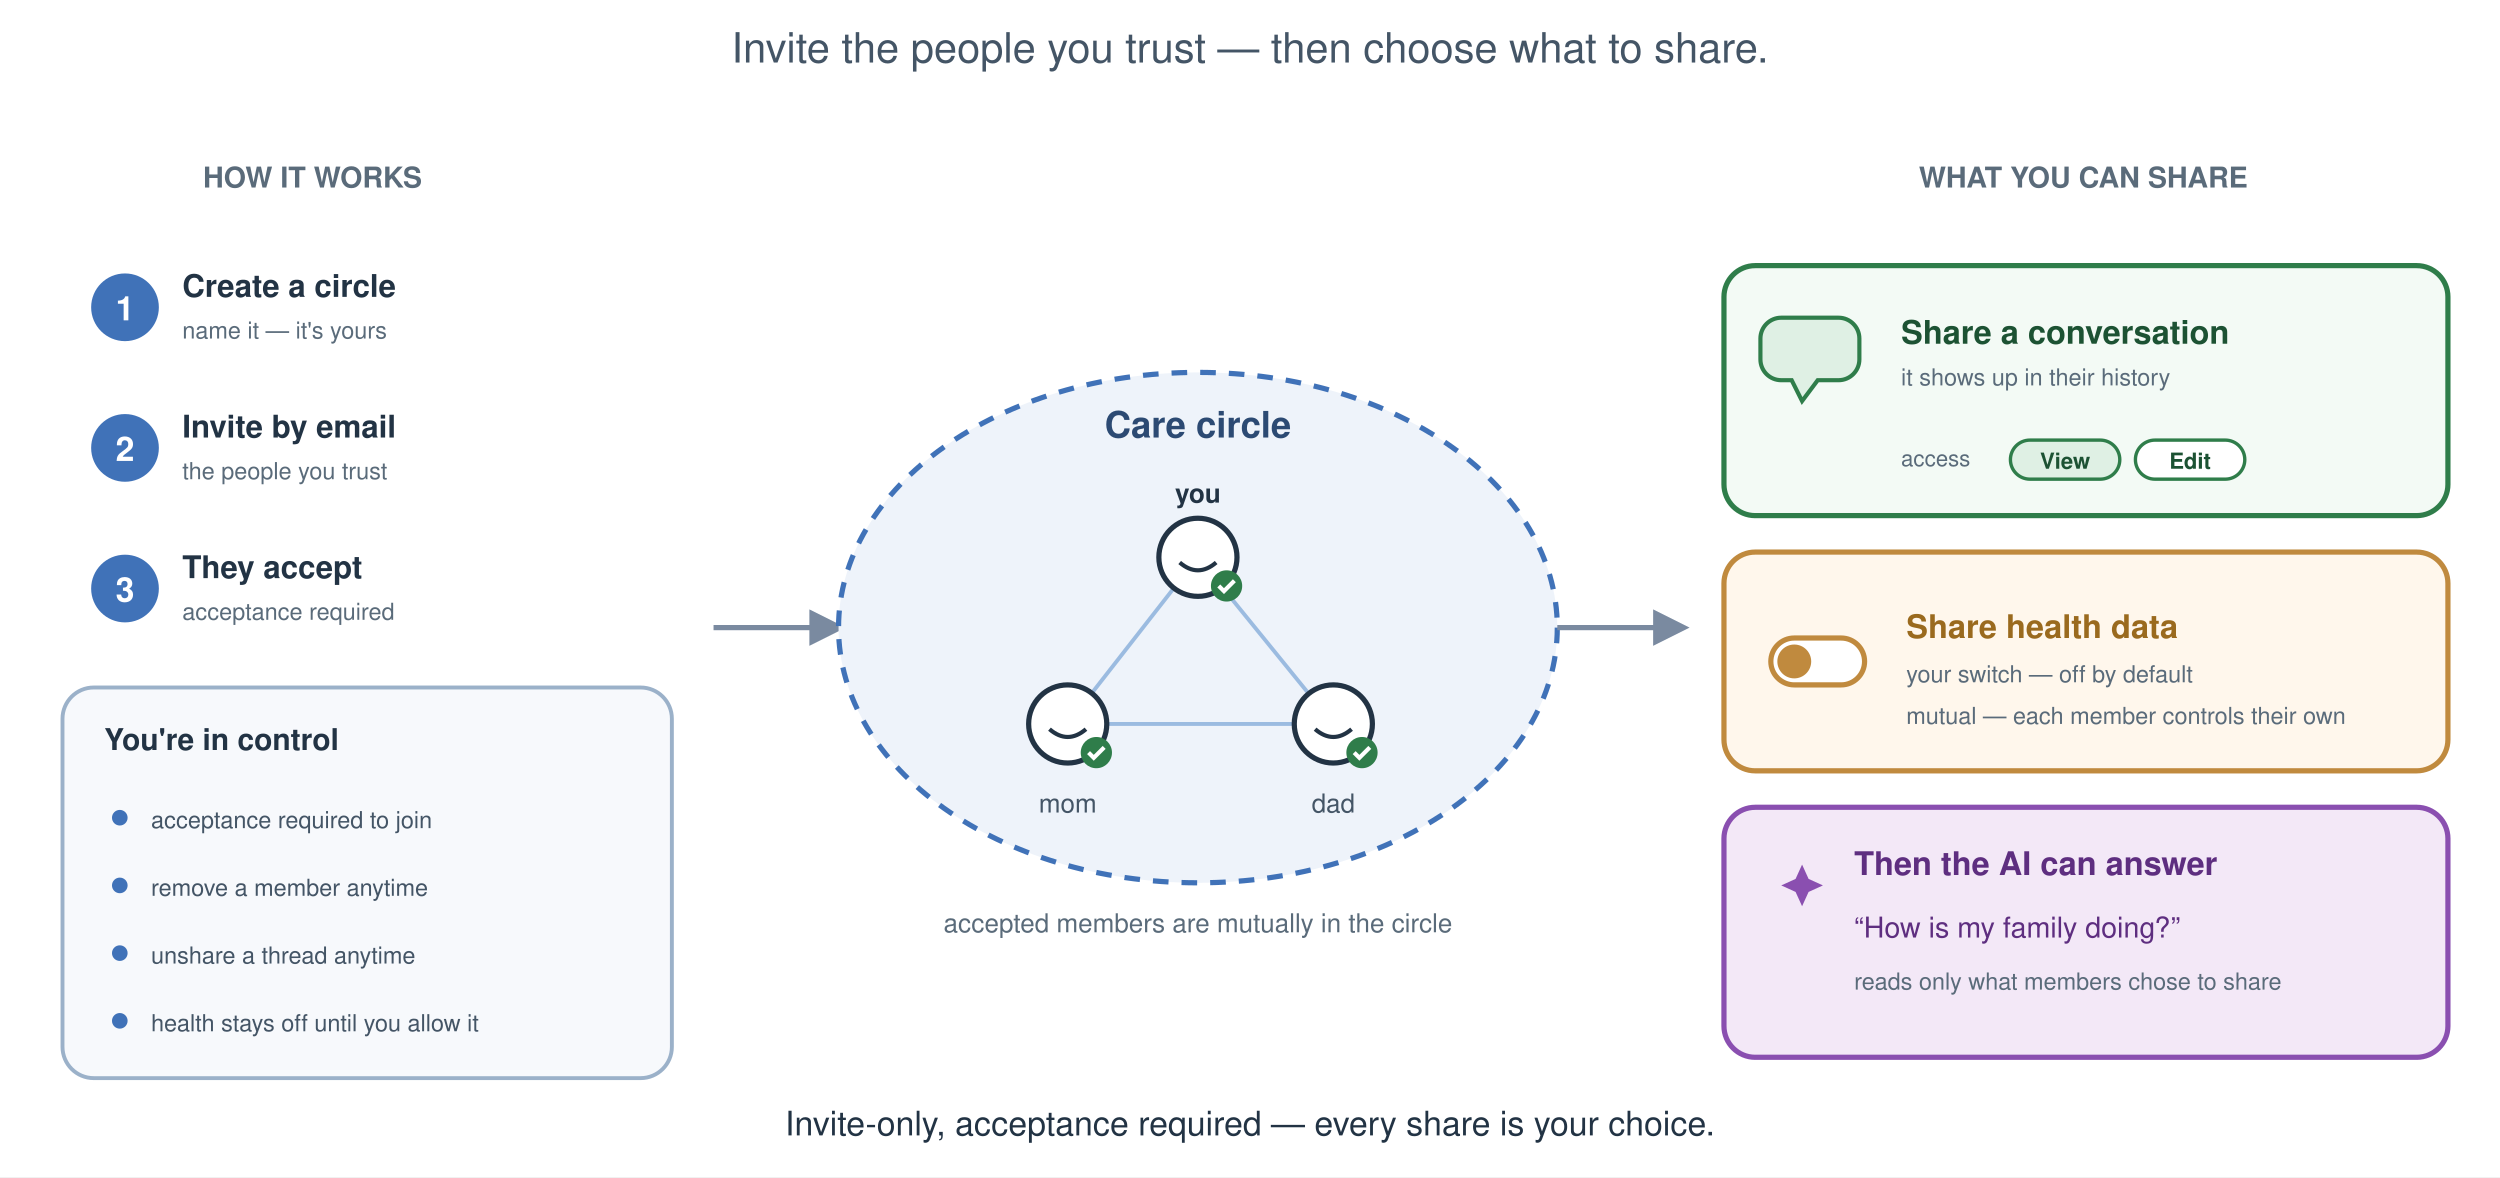
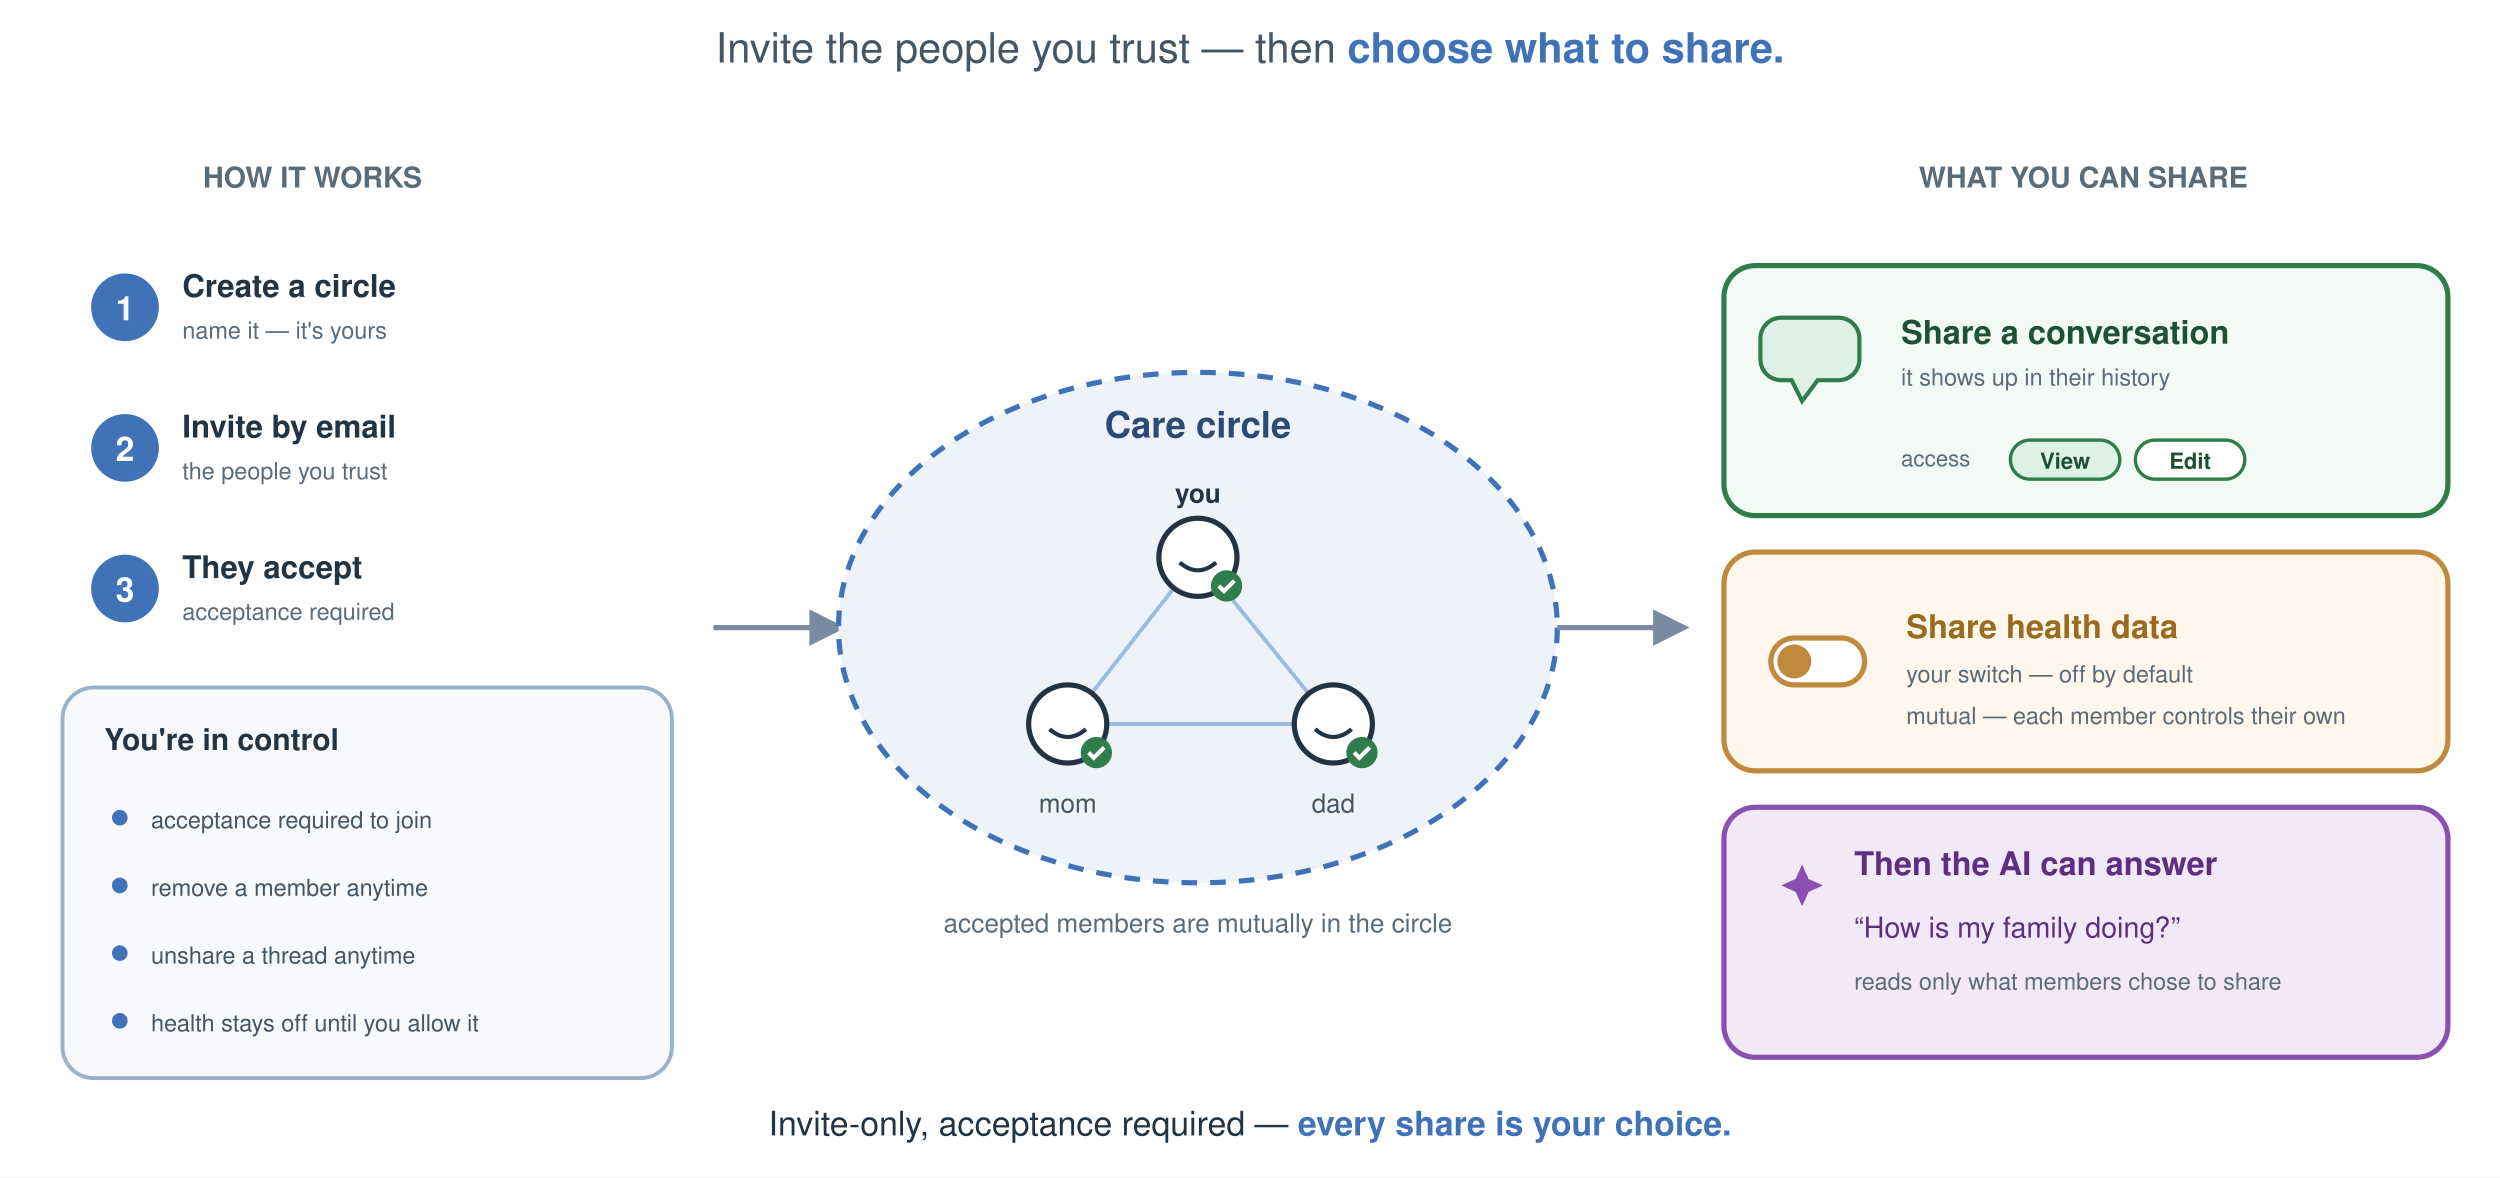
<svg xmlns="http://www.w3.org/2000/svg" viewBox="0 -32 960 452" width="960" height="452" font-family="Helvetica, Arial, sans-serif">
  <rect x="0" y="-32" width="960" height="452" fill="#ffffff" />
  <defs>
    <marker id="ca" viewBox="0 0 10 10" refX="8" refY="5" markerWidth="7" markerHeight="7" orient="auto-start-reverse">
      <path d="M0 0 L10 5 L0 10 z" fill="#7a8aa0" />
    </marker>
  </defs>
-   <text x="480" y="-8" text-anchor="middle" font-size="16" fill="#456">Invite the people you trust — then choose what to share.</text>
+   <text x="480" y="-8" text-anchor="middle" font-size="16" fill="#456">Invite the people you trust — then <tspan font-weight="bold" fill="#4072b8">choose what to share.</tspan>
+   </text>
  <text x="120" y="40" text-anchor="middle" font-size="11" font-weight="bold" fill="#5a6b7a">HOW IT WORKS</text>
  <circle cx="48" cy="86" r="13" fill="#4072b8" />
  <text x="48" y="91" text-anchor="middle" font-size="13" font-weight="bold" fill="#fff">1</text>
  <text x="70" y="82" font-size="12" font-weight="bold" fill="#234">Create a circle</text>
  <text x="70" y="98" font-size="9" fill="#5a6b7a">name it — it's yours</text>
  <circle cx="48" cy="140" r="13" fill="#4072b8" />
  <text x="48" y="145" text-anchor="middle" font-size="13" font-weight="bold" fill="#fff">2</text>
  <text x="70" y="136" font-size="12" font-weight="bold" fill="#234">Invite by email</text>
  <text x="70" y="152" font-size="9" fill="#5a6b7a">the people you trust</text>
  <circle cx="48" cy="194" r="13" fill="#4072b8" />
  <text x="48" y="199" text-anchor="middle" font-size="13" font-weight="bold" fill="#fff">3</text>
  <text x="70" y="190" font-size="12" font-weight="bold" fill="#234">They accept</text>
  <text x="70" y="206" font-size="9" fill="#5a6b7a">acceptance required</text>
  <rect x="24" y="232" width="234" height="150" rx="12" fill="#f7f9fc" stroke="#9bb1c9" stroke-width="1.5" />
  <text x="40" y="256" font-size="11.5" font-weight="bold" fill="#234">You're in control</text>
  <circle cx="46" cy="282" r="3" fill="#4072b8" />
  <text x="58" y="286" font-size="9" fill="#456">acceptance required to join</text>
  <circle cx="46" cy="308" r="3" fill="#4072b8" />
  <text x="58" y="312" font-size="9" fill="#456">remove a member anytime</text>
  <circle cx="46" cy="334" r="3" fill="#4072b8" />
  <text x="58" y="338" font-size="9" fill="#456">unshare a thread anytime</text>
  <circle cx="46" cy="360" r="3" fill="#4072b8" />
  <text x="58" y="364" font-size="9" fill="#456">health stays off until you allow it</text>
  <line x1="274" y1="209" x2="322" y2="209" stroke="#7a8aa0" stroke-width="2" marker-end="url(#ca)" />
  <ellipse cx="460" cy="209" rx="138" ry="98" fill="#eef3fa" stroke="#4072b8" stroke-width="2" stroke-dasharray="6 5" />
  <text x="460" y="136" text-anchor="middle" font-size="14" font-weight="bold" fill="#2c4a73">Care circle</text>
  <line x1="460" y1="182" x2="410" y2="246" stroke="#9bbbe0" stroke-width="1.5" />
  <line x1="460" y1="182" x2="512" y2="246" stroke="#9bbbe0" stroke-width="1.5" />
  <line x1="410" y1="246" x2="512" y2="246" stroke="#9bbbe0" stroke-width="1.5" />
  <circle cx="460" cy="182" r="15" fill="#fff" stroke="#234" stroke-width="2" />
  <path d="M453 184 Q460 190 467 184" stroke="#234" stroke-width="1.6" fill="none" />
  <circle cx="471" cy="193" r="6" fill="#2f7d4a" />
  <path d="M468 193 L470 195 L474 191" stroke="#fff" stroke-width="1.6" fill="none" />
  <text x="460" y="161" text-anchor="middle" font-size="10" font-weight="bold" fill="#234">you</text>
  <circle cx="410" cy="246" r="15" fill="#fff" stroke="#234" stroke-width="2" />
  <path d="M403 248 Q410 254 417 248" stroke="#234" stroke-width="1.6" fill="none" />
  <circle cx="421" cy="257" r="6" fill="#2f7d4a" />
  <path d="M418 257 L420 259 L424 255" stroke="#fff" stroke-width="1.6" fill="none" />
  <text x="410" y="280" text-anchor="middle" font-size="10" fill="#456">mom</text>
  <circle cx="512" cy="246" r="15" fill="#fff" stroke="#234" stroke-width="2" />
  <path d="M505 248 Q512 254 519 248" stroke="#234" stroke-width="1.6" fill="none" />
  <circle cx="523" cy="257" r="6" fill="#2f7d4a" />
  <path d="M520 257 L522 259 L526 255" stroke="#fff" stroke-width="1.6" fill="none" />
  <text x="512" y="280" text-anchor="middle" font-size="10" fill="#456">dad</text>
  <text x="460" y="326" text-anchor="middle" font-size="10" fill="#5a6b7a">accepted members are mutually in the circle</text>
  <line x1="598" y1="209" x2="646" y2="209" stroke="#7a8aa0" stroke-width="2" marker-end="url(#ca)" />
  <text x="800" y="40" text-anchor="middle" font-size="11" font-weight="bold" fill="#5a6b7a">WHAT YOU CAN SHARE</text>
  <rect x="662" y="70" width="278" height="96" rx="12" fill="#f3faf5" stroke="#2f7d4a" stroke-width="2" />
  <path d="M684 90 H706 A8 8 0 0 1 714 98 V106 A8 8 0 0 1 706 114 H698 L692 122 L688 114 H684 A8 8 0 0 1 676 106 V98 A8 8 0 0 1 684 90 Z" fill="#dff0e4" stroke="#2f7d4a" stroke-width="1.6" />
  <text x="730" y="100" font-size="12.5" font-weight="bold" fill="#1c5233">Share a conversation</text>
  <text x="730" y="116" font-size="9" fill="#5a6b7a">it shows up in their history</text>
  <text x="730" y="147" font-size="8.5" fill="#5a6b7a">access</text>
  <rect x="772" y="137" width="42" height="15" rx="7.5" fill="#dff0e4" stroke="#2f7d4a" stroke-width="1.3" />
  <text x="793" y="148" text-anchor="middle" font-size="8.5" font-weight="bold" fill="#1c5233">View</text>
  <rect x="820" y="137" width="42" height="15" rx="7.5" fill="#fff" stroke="#2f7d4a" stroke-width="1.3" />
  <text x="841" y="148" text-anchor="middle" font-size="8.5" font-weight="bold" fill="#1c5233">Edit</text>
  <rect x="662" y="180" width="278" height="84" rx="12" fill="#fff7ec" stroke="#c08a3e" stroke-width="2" />
  <rect x="680" y="213" width="36" height="18" rx="9" fill="#fff" stroke="#c08a3e" stroke-width="2" />
  <circle cx="689" cy="222" r="6.5" fill="#c08a3e" />
  <text x="732" y="213" font-size="12.5" font-weight="bold" fill="#9a6a1e">Share health data</text>
  <text x="732" y="230" font-size="9" fill="#5a6b7a">your switch — off by default</text>
  <text x="732" y="246" font-size="9" fill="#5a6b7a">mutual — each member controls their own</text>
  <rect x="662" y="278" width="278" height="96" rx="12" fill="#f3e8f7" stroke="#8a4fb0" stroke-width="2" />
  <path d="M692 300 L694.5 305.5 L700 308 L694.5 310.5 L692 316 L689.5 310.5 L684 308 L689.5 305.5 Z" fill="#8a4fb0" />
  <text x="712" y="304" font-size="12.5" font-weight="bold" fill="#5e2e80">Then the AI can answer</text>
  <text x="712" y="328" font-size="11" fill="#5e2e80">“How is my family doing?”</text>
  <text x="712" y="348" font-size="9" fill="#5a6b7a">reads only what members chose to share</text>
-   <text x="480" y="404" text-anchor="middle" font-size="13" fill="#234">Invite-only, acceptance required — every share is your choice.</text>
+   <text x="480" y="404" text-anchor="middle" font-size="13" fill="#234">Invite-only, acceptance required — <tspan font-weight="bold" fill="#4072b8">every share is your choice.</tspan>
+   </text>
</svg>
